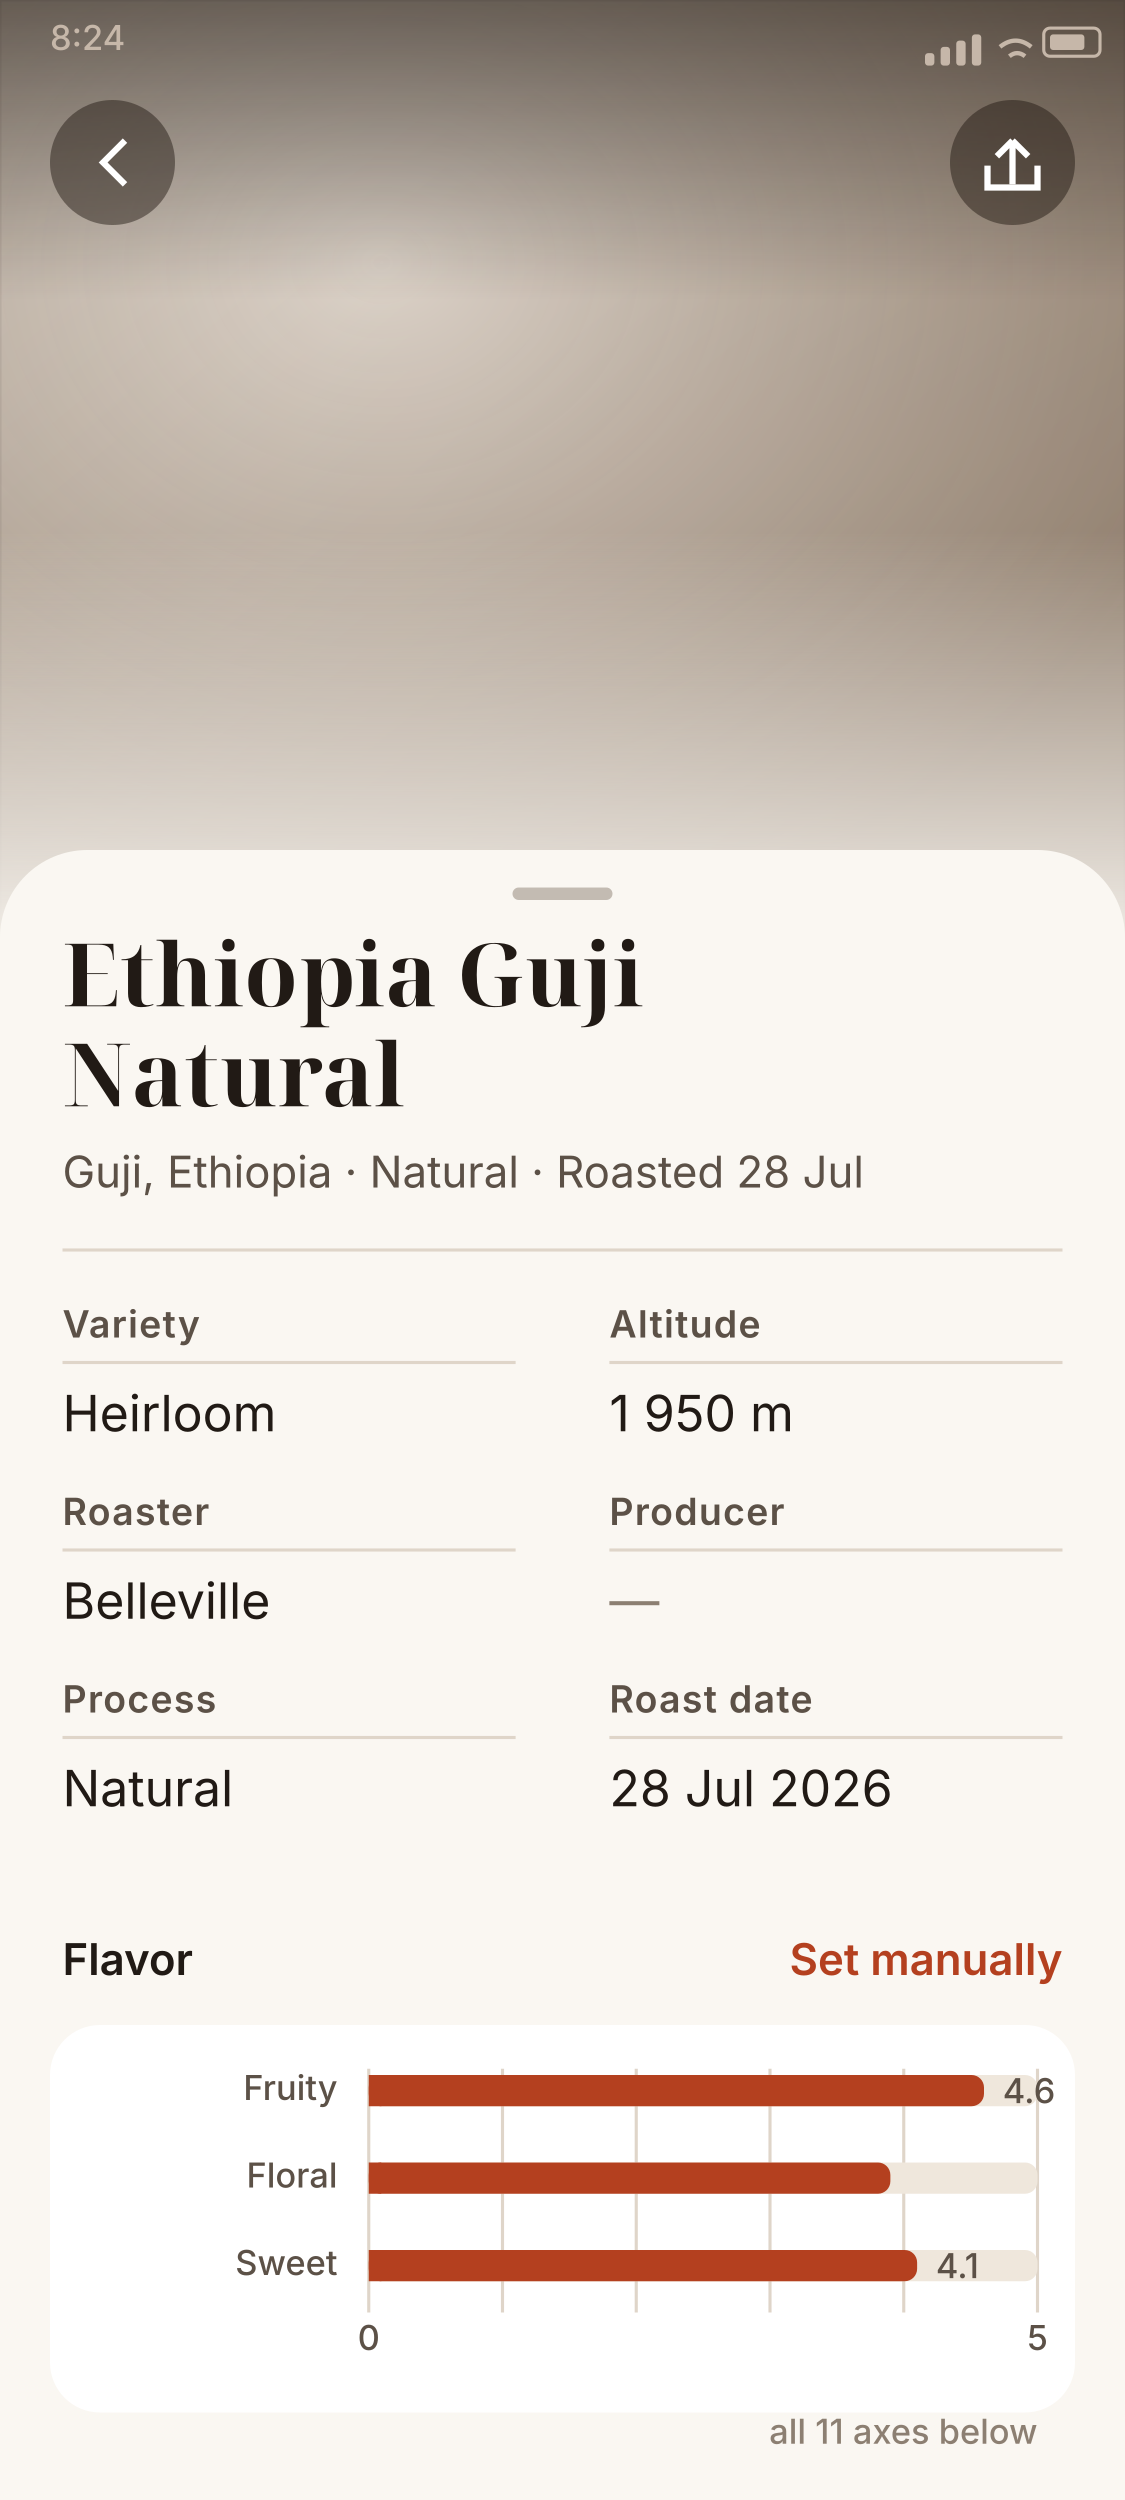
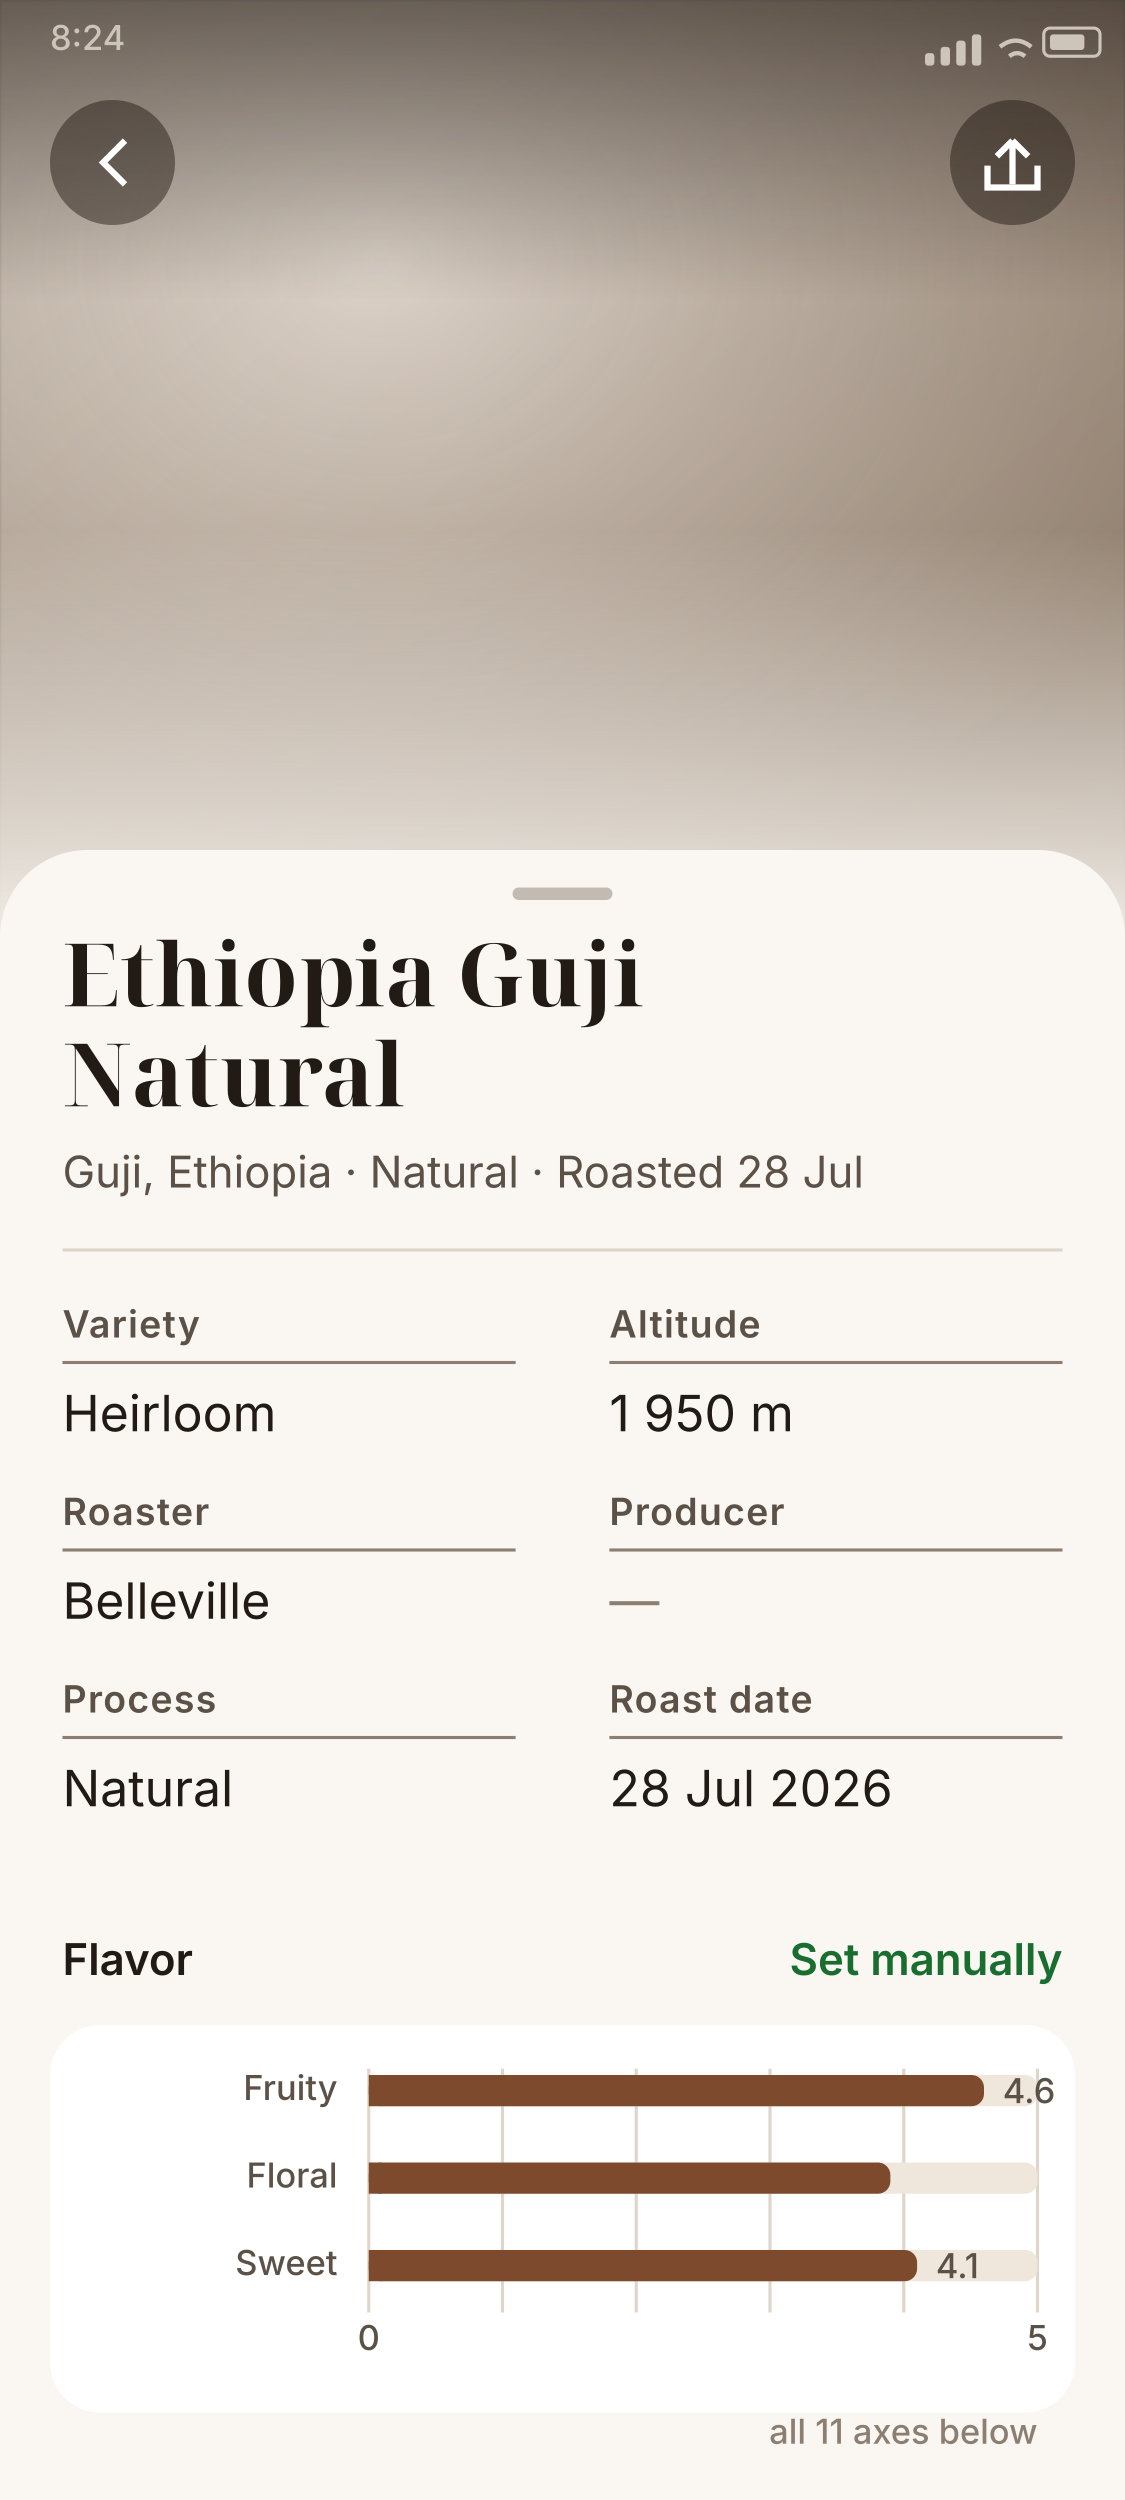
<svg xmlns="http://www.w3.org/2000/svg" viewBox="0 0 360 800" width="360" height="800" font-family="Inter,'Liberation Sans','DejaVu Sans',sans-serif">
  <defs>
    <linearGradient id="ph1" x1="0" y1="0" x2="1" y2="1">
      <stop offset="0" stop-color="#D8CCBE" />
      <stop offset="1" stop-color="#A99684" />
    </linearGradient>
    <radialGradient id="hl2" cx="0.34" cy="0.28" r="0.75">
      <stop offset="0" stop-color="#FFFFFF" stop-opacity="0.34" />
      <stop offset="1" stop-color="#3B2A1C" stop-opacity="0.26" />
    </radialGradient>
    <linearGradient id="fade3" x1="0" y1="0" x2="0" y2="1">
      <stop offset="0" stop-color="#FAF7F2" stop-opacity="0" />
      <stop offset="1" stop-color="#FAF7F2" stop-opacity="0.9" />
    </linearGradient>
    <linearGradient id="top4" x1="0" y1="0" x2="0" y2="1">
      <stop offset="0" stop-color="#1A120C" stop-opacity="0.55" />
      <stop offset="1" stop-color="#1A120C" stop-opacity="0" />
    </linearGradient>
    <clipPath id="sh5">
      <rect x="0" y="272" width="360" height="528" />
    </clipPath>
  </defs>
  <rect width="360" height="800" fill="#FAF7F2" />
  <rect x="0" y="0" width="360" height="300" fill="url(#ph1)" />
  <rect x="0" y="0" width="360" height="300" fill="url(#hl2)" />
  <rect x="0" y="0" width="360" height="300" fill="none" stroke="#211A15" stroke-width="1" opacity="0.08" />
  <rect x="0" y="170" width="360" height="130" fill="url(#fade3)" />
  <rect x="0" y="0" width="360" height="96" fill="url(#top4)" />
-   <text x="16" y="16" font-family="Inter,'Liberation Sans','DejaVu Sans',sans-serif" font-size="11" font-weight="500" fill="#C6B7A9">8:24</text>
-   <rect x="296" y="17" width="3" height="4" fill="#C6B7A9" rx="1" />
-   <rect x="301" y="15" width="3" height="6" fill="#C6B7A9" rx="1" />
-   <rect x="306" y="13" width="3" height="8" fill="#C6B7A9" rx="1" />
-   <rect x="311" y="11" width="3" height="10" fill="#C6B7A9" rx="1" />
-   <path d="M320 15 q5 -4 10 0 M323 18 q2.5 -2 5 0" fill="none" stroke="#C6B7A9" stroke-width="1.4" />
-   <rect x="334" y="9" width="18" height="9" fill="none" rx="2" stroke="#C6B7A9" stroke-width="1" />
-   <rect x="336" y="11" width="11" height="5" fill="#C6B7A9" rx="1" />
+   <text x="16" y="16" font-family="Inter,'Liberation Sans','DejaVu Sans',sans-serif" font-size="11" font-weight="500" fill="#CEC5BA">8:24</text>
+   <rect x="296" y="17" width="3" height="4" fill="#CEC5BA" rx="1" />
+   <rect x="301" y="15" width="3" height="6" fill="#CEC5BA" rx="1" />
+   <rect x="306" y="13" width="3" height="8" fill="#CEC5BA" rx="1" />
+   <rect x="311" y="11" width="3" height="10" fill="#CEC5BA" rx="1" />
+   <path d="M320 15 q5 -4 10 0 M323 18 q2.5 -2 5 0" fill="none" stroke="#CEC5BA" stroke-width="1.4" />
+   <rect x="334" y="9" width="18" height="9" fill="none" rx="2" stroke="#CEC5BA" stroke-width="1" />
+   <rect x="336" y="11" width="11" height="5" fill="#CEC5BA" rx="1" />
  <circle cx="36" cy="52" r="20" fill="#1A120C" opacity="0.45" />
  <circle cx="324" cy="52" r="20" fill="#1A120C" opacity="0.45" />
  <path d="M40 45 l-7 7 l7 7" fill="none" stroke="#FFFFFF" stroke-width="2" />
  <path d="M324 59 v-13 m0 -1 l-5 5 m5 -5 l5 5" fill="none" stroke="#FFFFFF" stroke-width="2" />
  <path d="M316 53 v7 h16 v-7" fill="none" stroke="#FFFFFF" stroke-width="2" />
  <rect x="0" y="272" width="360" height="556" fill="#FAF7F2" rx="28" />
  <rect x="164.0" y="284" width="32" height="4" fill="#8C7F72" rx="2" opacity="0.5" />
  <text x="20" y="322" font-family="Fraunces,'Noto Serif Display',Georgia,serif" font-size="28" font-weight="600" fill="#211A15">Ethiopia Guji</text>
  <text x="20" y="354" font-family="Fraunces,'Noto Serif Display',Georgia,serif" font-size="28" font-weight="600" fill="#211A15">Natural</text>
  <text x="20" y="380" font-family="Inter,'Liberation Sans','DejaVu Sans',sans-serif" font-size="14" font-weight="400" fill="#5C5147">Guji, Ethiopia · Natural · Roasted 28 Jul</text>
  <line x1="20" y1="400" x2="340" y2="400" stroke="#DFD5C9" stroke-width="1" />
  <text x="20" y="428" font-family="Inter,'Liberation Sans','DejaVu Sans',sans-serif" font-size="12" font-weight="600" fill="#5C5147" letter-spacing="0.4">Variety</text>
-   <line x1="20" y1="436" x2="165" y2="436" stroke="#DFD5C9" stroke-width="1" />
+   <line x1="20" y1="436" x2="165" y2="436" stroke="#8C7F72" stroke-width="1" />
  <text x="20" y="458" font-family="Inter,'Liberation Sans','DejaVu Sans',sans-serif" font-size="16" font-weight="400" fill="#211A15">Heirloom</text>
  <text x="195" y="428" font-family="Inter,'Liberation Sans','DejaVu Sans',sans-serif" font-size="12" font-weight="600" fill="#5C5147" letter-spacing="0.4">Altitude</text>
-   <line x1="195" y1="436" x2="340" y2="436" stroke="#DFD5C9" stroke-width="1" />
+   <line x1="195" y1="436" x2="340" y2="436" stroke="#8C7F72" stroke-width="1" />
  <text x="195" y="458" font-family="Inter,'Liberation Sans','DejaVu Sans',sans-serif" font-size="16" font-weight="400" fill="#211A15">1 950 m</text>
  <text x="20" y="488" font-family="Inter,'Liberation Sans','DejaVu Sans',sans-serif" font-size="12" font-weight="600" fill="#5C5147" letter-spacing="0.4">Roaster</text>
-   <line x1="20" y1="496" x2="165" y2="496" stroke="#DFD5C9" stroke-width="1" />
+   <line x1="20" y1="496" x2="165" y2="496" stroke="#8C7F72" stroke-width="1" />
  <text x="20" y="518" font-family="Inter,'Liberation Sans','DejaVu Sans',sans-serif" font-size="16" font-weight="400" fill="#211A15">Belleville</text>
  <text x="195" y="488" font-family="Inter,'Liberation Sans','DejaVu Sans',sans-serif" font-size="12" font-weight="600" fill="#5C5147" letter-spacing="0.4">Producer</text>
-   <line x1="195" y1="496" x2="340" y2="496" stroke="#DFD5C9" stroke-width="1" />
+   <line x1="195" y1="496" x2="340" y2="496" stroke="#8C7F72" stroke-width="1" />
  <text x="195" y="518" font-family="Inter,'Liberation Sans','DejaVu Sans',sans-serif" font-size="16" font-weight="400" fill="#8C7F72">—</text>
  <text x="20" y="548" font-family="Inter,'Liberation Sans','DejaVu Sans',sans-serif" font-size="12" font-weight="600" fill="#5C5147" letter-spacing="0.4">Process</text>
-   <line x1="20" y1="556" x2="165" y2="556" stroke="#DFD5C9" stroke-width="1" />
+   <line x1="20" y1="556" x2="165" y2="556" stroke="#8C7F72" stroke-width="1" />
  <text x="20" y="578" font-family="Inter,'Liberation Sans','DejaVu Sans',sans-serif" font-size="16" font-weight="400" fill="#211A15">Natural</text>
  <text x="195" y="548" font-family="Inter,'Liberation Sans','DejaVu Sans',sans-serif" font-size="12" font-weight="600" fill="#5C5147" letter-spacing="0.4">Roast date</text>
-   <line x1="195" y1="556" x2="340" y2="556" stroke="#DFD5C9" stroke-width="1" />
+   <line x1="195" y1="556" x2="340" y2="556" stroke="#8C7F72" stroke-width="1" />
  <text x="195" y="578" font-family="Inter,'Liberation Sans','DejaVu Sans',sans-serif" font-size="16" font-weight="400" fill="#211A15">28 Jul 2026</text>
  <text x="20" y="632" font-family="Inter,'Liberation Sans','DejaVu Sans',sans-serif" font-size="14" font-weight="600" fill="#211A15">Flavor</text>
-   <text x="340" y="632" font-family="Inter,'Liberation Sans','DejaVu Sans',sans-serif" font-size="14" font-weight="600" fill="#B4401F" text-anchor="end">Set manually</text>
+   <text x="340" y="632" font-family="Inter,'Liberation Sans','DejaVu Sans',sans-serif" font-size="14" font-weight="600" fill="#196D2E" text-anchor="end">Set manually</text>
  <rect x="16" y="648" width="328" height="124" fill="#FFFFFF" rx="16" />
  <line x1="118.0" y1="662" x2="118.0" y2="740" stroke="#DFD5C9" stroke-width="1" />
  <line x1="160.8" y1="662" x2="160.8" y2="740" stroke="#DFD5C9" stroke-width="1" />
  <line x1="203.6" y1="662" x2="203.6" y2="740" stroke="#DFD5C9" stroke-width="1" />
  <line x1="246.4" y1="662" x2="246.4" y2="740" stroke="#DFD5C9" stroke-width="1" />
  <line x1="289.2" y1="662" x2="289.2" y2="740" stroke="#DFD5C9" stroke-width="1" />
  <line x1="332.0" y1="662" x2="332.0" y2="740" stroke="#DFD5C9" stroke-width="1" />
  <text x="108" y="672" font-family="Inter,'Liberation Sans','DejaVu Sans',sans-serif" font-size="11" font-weight="500" fill="#5C5147" text-anchor="end">Fruity</text>
  <rect x="118" y="664" width="214" height="10" fill="#EFE7DC" rx="4" />
-   <rect x="118" y="664" width="196.88" height="10" fill="#B4401F" rx="4" />
-   <rect x="118" y="664" width="4" height="10" fill="#B4401F" />
+   <rect x="118" y="664" width="196.88" height="10" fill="#7E4A2E" rx="4" />
+   <rect x="118" y="664" width="4" height="10" fill="#7E4A2E" />
  <text x="320.88" y="673" font-family="Inter,'Liberation Sans','DejaVu Sans',sans-serif" font-size="11" font-weight="500" fill="#5C5147">4.6</text>
  <text x="108" y="700" font-family="Inter,'Liberation Sans','DejaVu Sans',sans-serif" font-size="11" font-weight="500" fill="#5C5147" text-anchor="end">Floral</text>
  <rect x="118" y="692" width="214" height="10" fill="#EFE7DC" rx="4" />
-   <rect x="118" y="692" width="166.92" height="10" fill="#B4401F" rx="4" />
-   <rect x="118" y="692" width="4" height="10" fill="#B4401F" />
+   <rect x="118" y="692" width="166.92" height="10" fill="#7E4A2E" rx="4" />
+   <rect x="118" y="692" width="4" height="10" fill="#7E4A2E" />
  <text x="108" y="728" font-family="Inter,'Liberation Sans','DejaVu Sans',sans-serif" font-size="11" font-weight="500" fill="#5C5147" text-anchor="end">Sweet</text>
  <rect x="118" y="720" width="214" height="10" fill="#EFE7DC" rx="4" />
-   <rect x="118" y="720" width="175.48" height="10" fill="#B4401F" rx="4" />
-   <rect x="118" y="720" width="4" height="10" fill="#B4401F" />
+   <rect x="118" y="720" width="175.48" height="10" fill="#7E4A2E" rx="4" />
+   <rect x="118" y="720" width="4" height="10" fill="#7E4A2E" />
  <text x="299.48" y="729" font-family="Inter,'Liberation Sans','DejaVu Sans',sans-serif" font-size="11" font-weight="500" fill="#5C5147">4.1</text>
  <text x="118" y="752" font-family="Inter,'Liberation Sans','DejaVu Sans',sans-serif" font-size="11" font-weight="500" fill="#5C5147" text-anchor="middle">0</text>
  <text x="332" y="752" font-family="Inter,'Liberation Sans','DejaVu Sans',sans-serif" font-size="11" font-weight="500" fill="#5C5147" text-anchor="middle">5</text>
  <text x="332" y="782" font-family="Inter,'Liberation Sans','DejaVu Sans',sans-serif" font-size="11" font-weight="500" fill="#8C7F72" text-anchor="end">all 11 axes below</text>
</svg>
